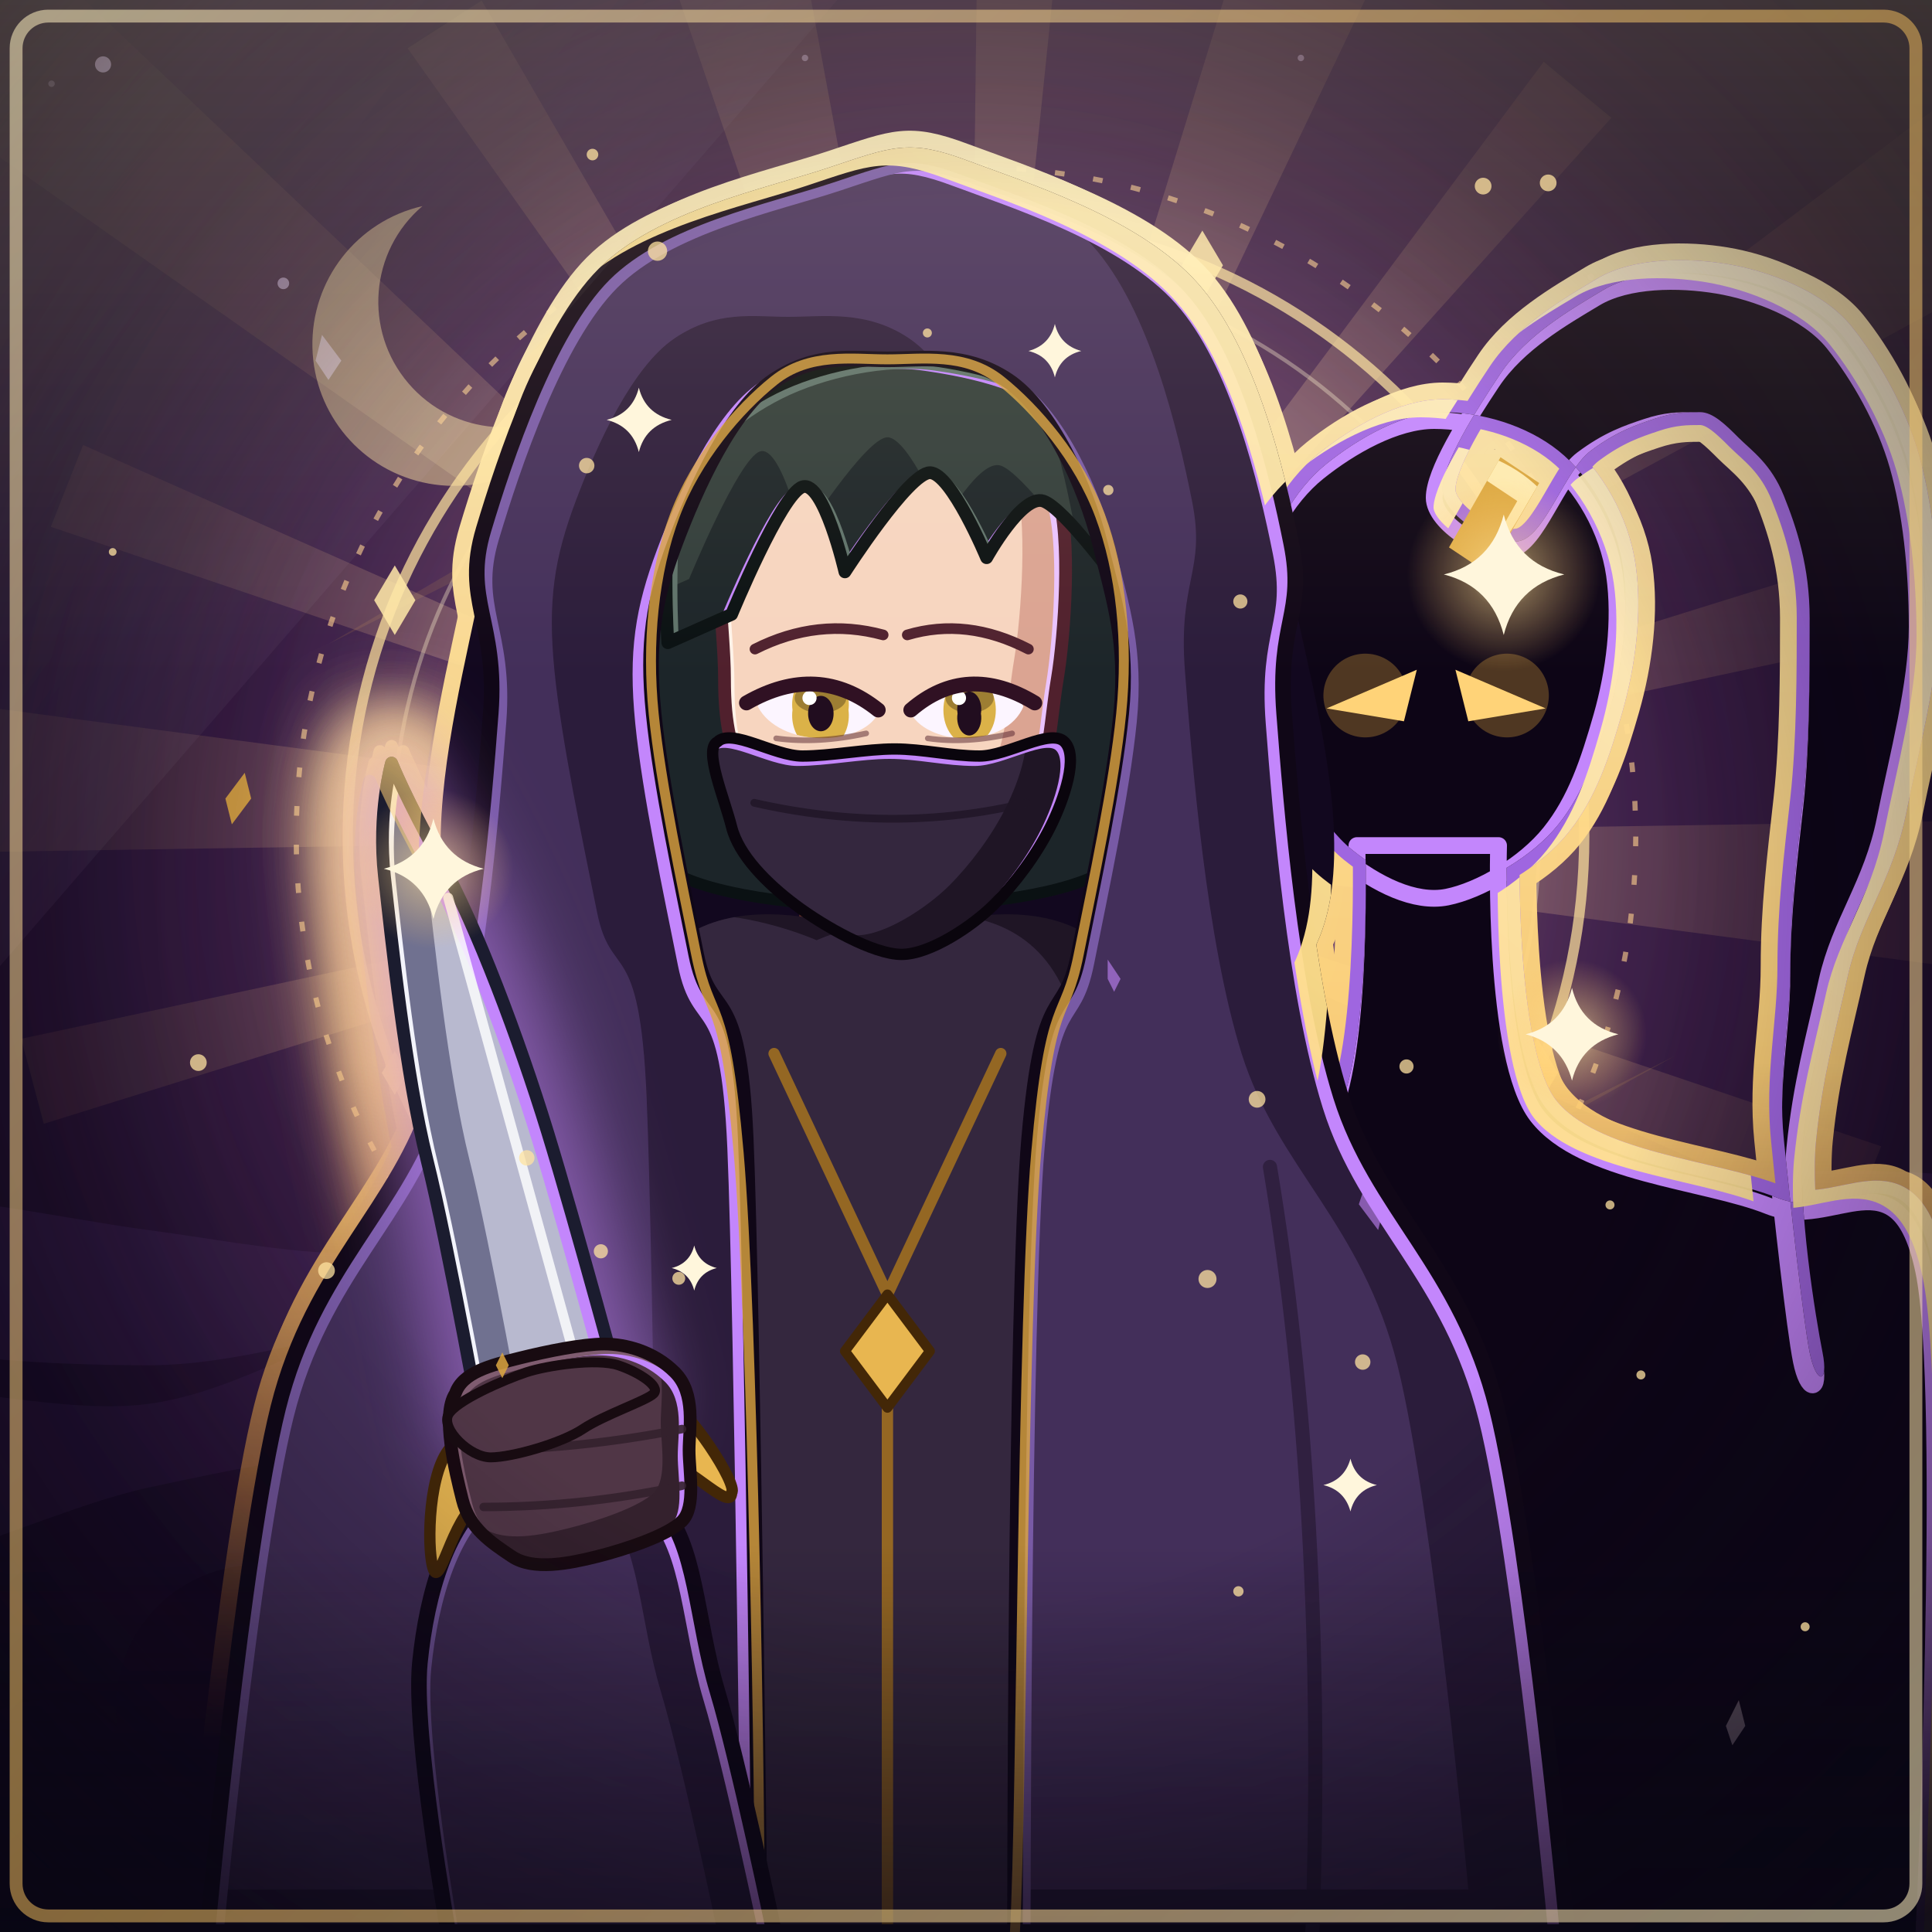
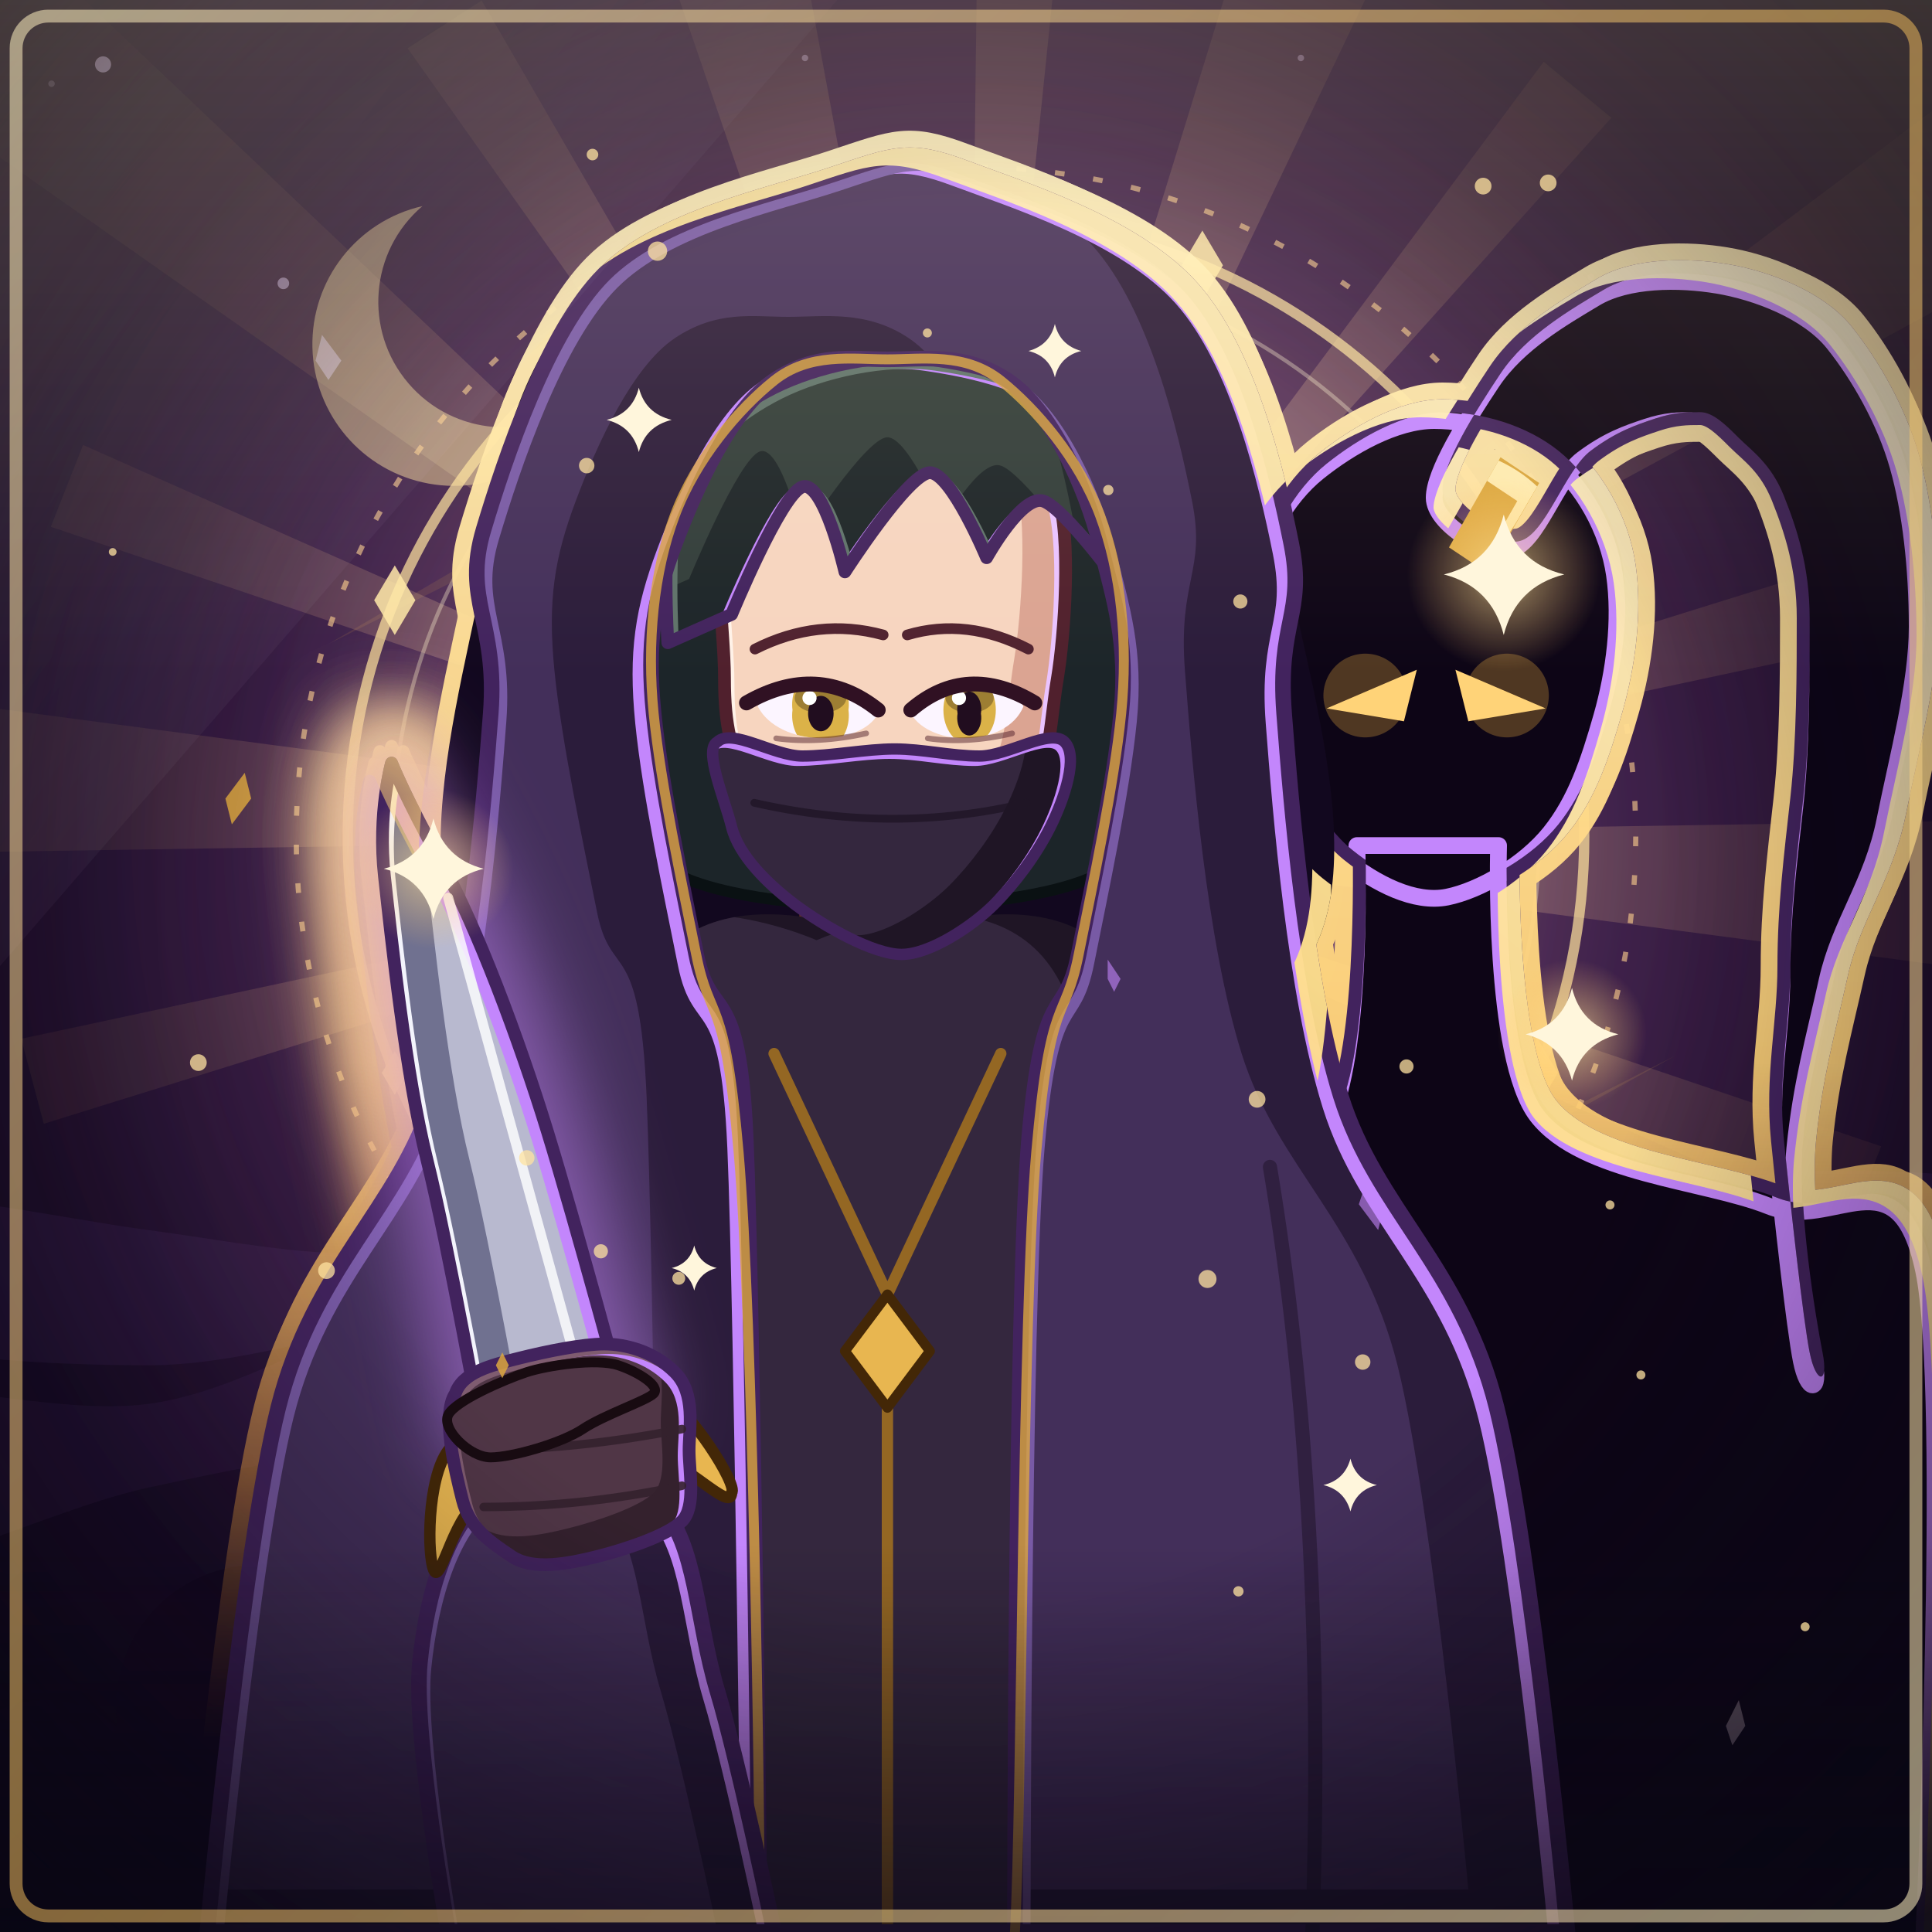
<svg xmlns="http://www.w3.org/2000/svg" viewBox="0 0 300 300">
  <defs>
    <radialGradient id="lilith_apprentice_e-bg" cx=".5" cy=".433" r=".783">
      <stop offset="0" stop-color="#43206a" />
      <stop offset=".5" stop-color="#1d0d36" />
      <stop offset="1" stop-color="#07040f" />
    </radialGradient>
    <radialGradient id="lilith_apprentice_e-halo">
      <stop offset="0" stop-color="#c084fc" stop-opacity=".36" />
      <stop offset=".4" stop-color="#c084fc" stop-opacity=".12" />
      <stop offset="1" stop-color="#c084fc" stop-opacity="0" />
    </radialGradient>
    <path id="lilith_apprentice_e-0" d="M198 112C196 105 195 97 196 90S201 76 206 72S218 64 224 64S237 66 242 70S251 81 252 88S252 103 250 110S246 123 242 128S231 137 226 138S215 136 210 132S200 119 198 112ZM176 300S179 217 184 196S203 183 208 172S212 130 212 130L234 130S233 163 240 172S266 182 276 186S296 177 300 196S300 300 300 300L176 300ZM236 84C240 83 243 73 247 70S254 66 257 65S262 64 264 64S268 66 270 68S275 72 277 77S281 88 281 96S281 115 280 124S278 141 278 150S276 167 277 177S280 205 281 210S284 215 283 210S279 187 280 177S283 160 285 151S292 136 294 126S299 105 299 96S298 78 296 71S290 57 286 52S274 44 268 43S254 42 249 45S237 52 233 58S224 72 224 76S232 85 236 84Z" />
    <clipPath id="lilith_apprentice_e-0c">
      <use href="#lilith_apprentice_e-0" />
    </clipPath>
    <path id="lilith_apprentice_e-1" d="M98 300S95 193 102 170S138 160 138 160C138 160 167 147 174 170S178 300 178 300L98 300Z" />
    <clipPath id="lilith_apprentice_e-1c">
      <use href="#lilith_apprentice_e-1" />
    </clipPath>
    <path id="lilith_apprentice_e-2" d="M115 97C113 103 115 116 115 123S116 133 118 138S123 146 127 150S136 157 140 157S147 153 150 150S157 142 159 138S161 129 162 123S164 103 162 97S155 88 149 87S134 85 128 87S117 91 115 97Z" />
    <clipPath id="lilith_apprentice_e-2c">
      <use href="#lilith_apprentice_e-2" />
    </clipPath>
    <path id="lilith_apprentice_e-eye" d="M119.7 127C122.3 121.5 133.7 121.5 136.7 128C134.1 132.8 122.7 132.8 119.7 127ZM141.3 128C143.7 121.5 154.4 121.5 157.2 127C154.8 132.8 144.1 132.8 141.3 128Z" />
    <clipPath id="lilith_apprentice_e-eyec">
      <use href="#lilith_apprentice_e-eye" />
    </clipPath>
    <path id="lilith_apprentice_e-3" d="M114 132C116 130 122 134 126 134S135 133 139 133S147 134 151 134S161 130 163 132S163 140 161 144S156 152 153 155S144 162 140 162S129 158 125 155S117 148 116 144S112 133 114 132Z" />
    <clipPath id="lilith_apprentice_e-3c">
      <use href="#lilith_apprentice_e-3" />
    </clipPath>
    <path id="lilith_apprentice_e-4" d="M107 118S106 102 108 96S116 85 122 82S137 77 144 78S160 81 164 86S171 110 171 110C171 110 163 99 160 98S152 106 152 106C152 106 147 94 144 94S132 108 132 108C132 108 129 95 126 96S116 114 116 114L107 118Z" />
    <clipPath id="lilith_apprentice_e-4c">
      <use href="#lilith_apprentice_e-4" />
    </clipPath>
    <path id="lilith_apprentice_e-5" d="M42 300S47 246 52 226S69 198 74 182S81 141 82 128S78 112 81 102S90 74 98 66S121 55 130 52S141 48 149 51S173 59 181 68S193 94 195 104S193 115 194 128S197 166 202 182S219 206 224 226S234 300 234 300L42 300ZM120 302S119 211 118 188S113 172 111 162S106 138 105 128S105 112 108 104S116 85 122 81S133 78 138 78S149 77 155 81S166 96 168 104S172 118 171 128S167 152 165 162S160 165 158 188S156 302 156 302L120 302Z" fill-rule="evenodd" clip-rule="evenodd" />
    <clipPath id="lilith_apprentice_e-5c">
      <use href="#lilith_apprentice_e-5" />
    </clipPath>
    <path id="lilith_apprentice_e-6" d="M76 300S71 272 72 262S76 242 82 238S101 235 106 240S111 256 114 266S122 300 122 300L76 300Z" />
    <clipPath id="lilith_apprentice_e-6c">
      <use href="#lilith_apprentice_e-6" />
    </clipPath>
    <filter id="lilith_apprentice_e-f" x="-50%" y="-50%" width="200%" height="200%">
      <feGaussianBlur stdDeviation="5" />
    </filter>
    <path id="lilith_apprentice_e-7" d="M101 226S94 200 90 187S80 158 75 149S68 135 68 135C68 135 66 142 67 151S70 179 73 191S81 231 81 231L101 226Z" />
    <clipPath id="lilith_apprentice_e-7c">
      <use href="#lilith_apprentice_e-7" />
    </clipPath>
    <path id="lilith_apprentice_e-8" d="M77 224C78 221 82 220 86 219S95 217 98 217S105 218 108 221S110 229 110 232S111 240 109 242S101 246 97 247S88 249 85 247S79 243 78 239S75 227 77 224Z" />
    <clipPath id="lilith_apprentice_e-8c">
      <use href="#lilith_apprentice_e-8" />
    </clipPath>
    <linearGradient id="lilith_apprentice_e-wash" x2=".7" y2=".6">
      <stop offset="0" stop-color="#e8ddff" stop-opacity=".16" />
      <stop offset="1" stop-color="#e8ddff" stop-opacity="0" />
    </linearGradient>
    <radialGradient id="lilith_apprentice_e-vig" cx=".5" cy=".467" r=".717">
      <stop offset=".5" stop-color="#070614" stop-opacity="0" />
      <stop offset=".82" stop-color="#070614" stop-opacity=".45" />
      <stop offset="1" stop-color="#070614" stop-opacity=".9" />
    </radialGradient>
    <linearGradient id="lilith_apprentice_e-fade" x2="0" y2="1">
      <stop offset="0" stop-color="#070614" stop-opacity="0" />
      <stop offset="1" stop-color="#070614" stop-opacity=".6" />
    </linearGradient>
    <radialGradient id="lilith_apprentice_e-aura" gradientUnits="userSpaceOnUse" cx="150" cy="129.9" r="168">
      <stop offset="0" stop-color="#fff6de" stop-opacity="0.78" />
      <stop offset="0.14" stop-color="#ffe2a0" stop-opacity="0.55" />
      <stop offset="0.34" stop-color="#ffc062" stop-opacity="0.24" />
      <stop offset="0.6" stop-color="#ffa040" stop-opacity="0.06" />
      <stop offset="1" stop-color="#ffa040" stop-opacity="0" />
    </radialGradient>
    <radialGradient id="lilith_apprentice_e-rayg" gradientUnits="userSpaceOnUse" cx="150" cy="129.9" r="215">
      <stop offset="0" stop-color="#fff0c0" stop-opacity="0.6" />
      <stop offset="0.25" stop-color="#ffd57a" stop-opacity="0.32" />
      <stop offset="0.6" stop-color="#ffc35a" stop-opacity="0.08" />
      <stop offset="1" stop-color="#ffc35a" stop-opacity="0" />
    </radialGradient>
    <mask id="lilith_apprentice_e-s0" mask-type="alpha" maskUnits="userSpaceOnUse" x="-20" y="-20" width="340" height="340">
      <use href="#lilith_apprentice_e-body" />
    </mask>
    <mask id="lilith_apprentice_e-s1" mask-type="alpha" maskUnits="userSpaceOnUse" x="-20" y="-20" width="340" height="340">
      <use href="#lilith_apprentice_e-body" transform="translate(-3.4 2.8)" />
    </mask>
    <mask id="lilith_apprentice_e-o" mask-type="alpha" maskUnits="userSpaceOnUse" x="-20" y="-20" width="340" height="340">
      <use href="#lilith_apprentice_e-body" transform="translate(2.6 0)" />
      <use href="#lilith_apprentice_e-body" transform="translate(1.8 1.8)" />
      <use href="#lilith_apprentice_e-body" transform="translate(0 2.6)" />
      <use href="#lilith_apprentice_e-body" transform="translate(-1.8 1.8)" />
      <use href="#lilith_apprentice_e-body" transform="translate(-2.6 0)" />
      <use href="#lilith_apprentice_e-body" transform="translate(-1.8 -1.8)" />
      <use href="#lilith_apprentice_e-body" transform="translate(0 -2.6)" />
      <use href="#lilith_apprentice_e-body" transform="translate(1.8 -1.8)" />
    </mask>
    <mask id="lilith_apprentice_e-rim" maskUnits="userSpaceOnUse" x="0" y="0" width="300" height="300">
      <rect width="300" height="300" fill="#fff" mask="url(#lilith_apprentice_e-s0)" />
      <rect width="300" height="300" fill="#000" mask="url(#lilith_apprentice_e-s1)" />
    </mask>
    <linearGradient id="lilith_apprentice_e-rimg" x1="1" y1="0" x2="0.15" y2="1">
      <stop offset="0" stop-color="#fffbe8" />
      <stop offset="0.45" stop-color="#ffe08f" />
      <stop offset="1" stop-color="#ffb44f" stop-opacity="0.55" />
    </linearGradient>
    <linearGradient id="lilith_apprentice_e-og" gradientUnits="userSpaceOnUse" x1="0" y1="0" x2="0" y2="300">
      <stop offset="0" stop-color="#fff3c6" />
      <stop offset="0.55" stop-color="#ffd27a" />
      <stop offset="0.76" stop-color="#f2a646" stop-opacity="0.55" />
      <stop offset="0.9" stop-color="#e08a2e" stop-opacity="0" />
    </linearGradient>
    <linearGradient id="lilith_apprentice_e-top" x1="0" y1="0" x2="0" y2="1">
      <stop offset="0" stop-color="#ffe3a6" stop-opacity="0.2" />
      <stop offset="0.35" stop-color="#ffd38a" stop-opacity="0" />
      <stop offset="1" stop-color="#ffd38a" stop-opacity="0" />
    </linearGradient>
    <radialGradient id="lilith_apprentice_e-glint">
      <stop offset="0" stop-color="#fff8e4" stop-opacity="0.9" />
      <stop offset="0.35" stop-color="#ffd98a" stop-opacity="0.4" />
      <stop offset="1" stop-color="#ffc56a" stop-opacity="0" />
    </radialGradient>
    <linearGradient id="lilith_apprentice_e-edge" x1="0" y1="0" x2="1" y2="1">
      <stop offset="0" stop-color="#fff0c0" />
      <stop offset="0.5" stop-color="#e9b65a" />
      <stop offset="1" stop-color="#fff0c0" />
    </linearGradient>
  </defs>
  <rect width="300" height="300" fill="url(#lilith_apprentice_e-bg)" />
  <circle cx="150" cy="130" r="150" fill="url(#lilith_apprentice_e-halo)" />
  <path d="M65.6 32A22 22 0 1 0 90.9 61.7A18 18 0 1 1 65.6 32Z" fill="#f3d79a" opacity=".5" />
  <path d="M8 13h0M247 43h0M289 93h0M63 134h0M125 9h0M119 58h0M202 9h0" stroke="#ead2ff" stroke-width="1" stroke-linecap="round" opacity=".35" />
  <path d="M44 44h0" stroke="#ead2ff" stroke-width="1.8" stroke-linecap="round" opacity=".55" />
  <path d="M16 10h0M106 82h0" stroke="#ead2ff" stroke-width="2.5" stroke-linecap="round" opacity=".8" />
  <path d="M123 116L182 86L239 54L179 83ZM51 100L107 72L161 41L104 69ZM69 265L166 216L260 164L163 213Z" fill="#d9a441" opacity=".12" />
  <path d="M-20 187C-13 184 8 189 23 191S51 196 65 194S93 179 108 176S136 174 150 178S178 195 193 197S221 194 235 191S263 183 278 182S313 183 320 185S327 193 320 196S292 201 278 203S249 211 235 212S207 211 193 209S164 201 150 199S122 196 108 197S79 203 65 205S37 212 23 212S-13 211 -20 207S-27 190 -20 187Z" fill="#7c4fc0" opacity=".1" />
  <path d="M-20 217C-13 213 8 220 23 218S51 206 65 204S93 203 108 208S136 229 150 231S178 225 193 221S221 206 235 204S263 211 278 212S313 211 320 214S327 234 320 235S292 226 278 225S249 227 235 230S207 239 193 242S164 245 150 244S122 236 108 233S79 225 65 225S37 228 23 231S-13 245 -20 243S-27 222 -20 217Z" fill="#7c4fc0" opacity=".08" />
  <path d="M-10 281a17 17 0 1 1 34 0a17 17 0 1 1 -34 0ZM18 265a22 22 0 1 1 44 0a22 22 0 1 1 -44 0ZM57 264a29 29 0 1 1 58 0a29 29 0 1 1 -58 0ZM91 267a30 30 0 1 1 60 0a30 30 0 1 1 -60 0ZM136 277a20 20 0 1 1 40 0a20 20 0 1 1 -40 0ZM154 264a32 32 0 1 1 64 0a32 32 0 1 1 -64 0ZM196 280a23 23 0 1 1 46 0a23 23 0 1 1 -46 0ZM230 265a30 30 0 1 1 60 0a30 30 0 1 1 -60 0ZM275 270a19 19 0 1 1 38 0a19 19 0 1 1 -38 0Z" fill="#100620" opacity=".85" />
  <path d="M-10 300V276H310V300Z" fill="#100620" />
  <circle cx="150" cy="129.9" r="168" fill="url(#lilith_apprentice_e-aura)" style="mix-blend-mode:screen" />
  <path d="M150 129.9L380 126.3L378 160ZM150 129.9L292.1 178L287.1 190.7ZM150 129.9L6.8 174.5L3.3 161.3ZM150 129.9L-80 133.5L-78 99.8ZM150 129.9L7.9 81.8L12.9 69.1ZM150 129.9L-38.2 -2.4L-16.8 -28.4ZM150 129.9L63.3 7.5L74.8 0.1ZM150 129.9L75.5 -87.7L108.1 -96.3ZM150 129.9L151.9 -20.1L165.4 -19.3ZM150 129.9L217.7 -89.9L249 -77.7ZM150 129.9L239.7 9.6L250.2 18.3ZM150 129.9L333.9 -8.2L352.1 20.2ZM150 129.9L293.2 85.3L296.7 98.5Z" fill="url(#lilith_apprentice_e-rayg)" style="mix-blend-mode:screen" />
  <circle cx="150" cy="129.9" r="96" fill="none" stroke="#ffe2a0" stroke-width="1.6" opacity=".7" />
  <circle cx="150" cy="129.9" r="104" fill="none" stroke="#ffd091" stroke-width=".8" stroke-dasharray="1.5 4.5" opacity=".6" />
  <circle cx="150" cy="129.9" r="89" fill="none" stroke="#fff3d0" stroke-width=".6" opacity=".35" />
  <path d="M238.7 161.2L241.9 166.6L238.7 172L235.5 166.6ZM186.7 215.2L188.7 218.6L186.7 222L184.7 218.6ZM113.3 213.2L116.5 218.6L113.3 224L110.1 218.6ZM61.3 163.2L63.3 166.6L61.3 170L59.3 166.6ZM61.3 87.8L64.5 93.2L61.3 98.6L58.1 93.2ZM113.3 37.8L115.3 41.2L113.3 44.6L111.3 41.2ZM186.7 35.8L189.9 41.2L186.7 46.6L183.5 41.2ZM238.7 89.8L240.7 93.2L238.7 96.6L236.7 93.2Z" fill="#ffe7a8" opacity=".85" />
  <rect x="-10" y="-10" width="320" height="320" fill="url(#lilith_apprentice_e-og)" mask="url(#lilith_apprentice_e-o)" opacity=".95" />
  <g id="lilith_apprentice_e-body" stroke-linejoin="round" stroke-linecap="round">
-     <use href="#lilith_apprentice_e-0" fill="none" stroke="#9a64e0" stroke-width="4" />
+     <use href="#lilith_apprentice_e-0" fill="none" stroke="#3c2160" stroke-width="4" />
    <g clip-path="url(#lilith_apprentice_e-0c)">
      <rect width="300" height="300" fill="#0b0517" />
      <use href="#lilith_apprentice_e-0" fill="none" stroke="#c084fc" stroke-width="2.6" transform="translate(-1.3 1.3)" />
    </g>
    <path d="M225 85L233 71L239 75L231 89Z" fill="#d9a441" />
    <path d="M212 108h0M234 108h0" stroke="#d9a441" stroke-width="13" stroke-linecap="round" opacity=".3" />
    <path d="M206 110L220 104L218 112ZM240 110L226 104L228 112Z" fill="#ffd27a" />
    <g transform="matrix(1.1 0 0 1.1 -14 -30)">
      <path d="M84 168C66 157 80 119 82 102S89 74 99 66S125 53 138 53S170 60 179 68S192 87 194 104S210 157 192 168S103 179 84 168Z" fill="#0f0820" />
      <path d="M127 140L149 140L150 166L126 166Z" fill="#d9a294" stroke="#5a2c2a" stroke-width="1.6" />
      <g clip-path="url(#lilith_apprentice_e-1c)">
        <rect width="300" height="300" fill="#1a1426" />
        <use href="#lilith_apprentice_e-1" fill="#2e2540" transform="translate(-10 0)" />
      </g>
      <path d="M122 176L138 210L154 176M138 210V300" fill="none" stroke="#a0701f" stroke-width="1.6" opacity=".85" />
      <path d="M138 210L144 218L138 226L132 218Z" fill="#e6b452" stroke="#3d2508" stroke-width="1.4" />
      <path d="M107 150C96 143 103 121 104 110S106 90 112 84S129 76 138 76S158 78 164 84S171 99 172 110S180 143 169 150S118 157 107 150Z" fill="#18232a" stroke="#081014" stroke-width="1.6" />
      <g clip-path="url(#lilith_apprentice_e-2c)">
        <rect width="300" height="300" fill="#d9a294" />
        <use href="#lilith_apprentice_e-2" fill="#f6d4c0" transform="translate(-6.1 -2.7)" />
        <use href="#lilith_apprentice_e-2" fill="none" stroke="#e9c2ff" stroke-width="1.6" transform="translate(-.8 .8)" />
        <use href="#lilith_apprentice_e-2" fill="none" stroke="#fff1e8" stroke-width="1.4" transform="translate(.7 .7)" />
      </g>
      <use href="#lilith_apprentice_e-2" fill="none" stroke="#4a1e2e" stroke-width="1.8" />
      <path d="M119.3 118.9Q128.2 114.4 137.4 116.9M140.8 116.9Q149.2 114.4 157.9 118.9" fill="none" stroke="#4a2030" stroke-width="1.5" />
      <use href="#lilith_apprentice_e-eye" fill="#fbf4ff" />
      <g clip-path="url(#lilith_apprentice_e-eyec)">
        <path d="M124.6 127.5a4 4.9 0 1 0 7.9 0a4 4.9 0 1 0 -7.9 0ZM145.9 127.5a3.7 4.9 0 1 0 7.4 0a3.7 4.9 0 1 0 -7.4 0Z" fill="#d9b04a" />
        <path d="M124.9 125.8a3.6 2.1 0 1 0 7.3 0a3.6 2.1 0 1 0 -7.3 0ZM146.2 125.8a3.4 2.1 0 1 0 6.8 0a3.4 2.1 0 1 0 -6.8 0Z" opacity=".3" />
        <path d="M126.8 128a1.8 2.5 0 1 0 3.6 0a1.8 2.5 0 1 0 -3.6 0ZM147.9 128a1.7 2.5 0 1 0 3.3 0a1.7 2.5 0 1 0 -3.3 0Z" fill="#1c0c20" />
        <path d="M126 125.8a1 1 0 1 0 2 0a1 1 0 1 0 -2 0ZM147.1 125.8a1 1 0 1 0 2 0a1 1 0 1 0 -2 0Z" fill="#fff" />
      </g>
      <path d="M136.7 127.5Q128.2 120.7 118.1 126.5M141.3 127.5Q149.2 120.7 158.8 126.5" fill="none" stroke="#2a1024" stroke-width="2.1" />
      <path d="M122.3 131.5Q128.2 132.3 135 130.8M143.7 131.5Q149.2 132.3 155.6 130.8" fill="none" stroke="#4a1e2e" stroke-width=".8" opacity=".5" />
      <g clip-path="url(#lilith_apprentice_e-3c)">
        <rect width="300" height="300" fill="#1a1426" />
        <use href="#lilith_apprentice_e-3" fill="#2e2540" transform="translate(-6.3 -2.7)" />
        <use href="#lilith_apprentice_e-3" fill="none" stroke="#c084fc" stroke-width="1.4" transform="translate(-.7 .7)" />
      </g>
-       <use href="#lilith_apprentice_e-3" fill="none" stroke="#08050e" stroke-width="1.6" />
+       <use href="#lilith_apprentice_e-3" fill="none" stroke="#3c2160" stroke-width="1.6" />
      <path d="M119.2 140.6Q139 145.1 157.7 140.6" fill="none" stroke="#1a1426" stroke-width="1.1" opacity=".8" />
      <g clip-path="url(#lilith_apprentice_e-4c)">
        <rect width="300" height="300" fill="#18232a" />
        <use href="#lilith_apprentice_e-4" fill="#2b3b3c" transform="translate(-6 -5)" />
        <use href="#lilith_apprentice_e-4" fill="none" stroke="#c084fc" stroke-width="1.6" transform="translate(-.8 .8)" />
        <use href="#lilith_apprentice_e-4" fill="none" stroke="#58706c" stroke-width="1.6" transform="translate(.8 .8)" />
      </g>
-       <use href="#lilith_apprentice_e-4" fill="none" stroke="#081014" stroke-width="1.8" />
+       <use href="#lilith_apprentice_e-4" fill="none" stroke="#3c2160" stroke-width="1.8" />
      <g clip-path="url(#lilith_apprentice_e-5c)">
        <rect width="300" height="300" fill="#251a3c" />
        <use href="#lilith_apprentice_e-5" fill="#3d2d5c" transform="translate(-14 -6)" />
        <use href="#lilith_apprentice_e-5" fill="none" stroke="#c084fc" stroke-width="2.6" transform="translate(-1.3 1.3)" />
        <use href="#lilith_apprentice_e-5" fill="none" stroke="#7258a6" stroke-width="2.2" transform="translate(1.1 1.1)" />
      </g>
-       <use href="#lilith_apprentice_e-5" fill="none" stroke="#0d0718" stroke-width="2.2" />
+       <use href="#lilith_apprentice_e-5" fill="none" stroke="#3c2160" stroke-width="2.2" />
      <path d="M120 300C120 282 119 213 117 190S113 172 111 162S106 138 105 128S105 108 108 100S117 85 122 81S133 78 138 78S149 77 154 81S165 92 168 100S172 118 171 128S167 152 165 162S161 167 159 190S157 282 156 300" fill="none" stroke="#d9a441" stroke-width="1.4" opacity=".8" />
      <path d="M86 190Q78 240 82 300M192 192Q200 240 198 300" fill="none" stroke="#251a3c" stroke-width="2" opacity=".8" />
      <g clip-path="url(#lilith_apprentice_e-6c)">
        <rect width="300" height="300" fill="#251a3c" />
        <use href="#lilith_apprentice_e-6" fill="#3d2d5c" transform="translate(-8 0)" />
        <use href="#lilith_apprentice_e-6" fill="none" stroke="#c084fc" stroke-width="2" transform="translate(-1 1)" />
        <use href="#lilith_apprentice_e-6" fill="none" stroke="#7258a6" stroke-width="1.6" transform="translate(.8 .8)" />
      </g>
-       <use href="#lilith_apprentice_e-6" fill="none" stroke="#0d0718" stroke-width="2.2" />
+       <use href="#lilith_apprentice_e-6" fill="none" stroke="#3c2160" stroke-width="2.2" />
      <path d="M101 226S94 200 90 187S80 158 75 149S68 135 68 135C68 135 66 142 67 151S70 179 73 191S81 231 81 231L101 226Z" fill="#c084fc" stroke="#c084fc" stroke-width="10" opacity=".5" filter="url(#lilith_apprentice_e-f)" />
      <g clip-path="url(#lilith_apprentice_e-7c)">
        <rect width="300" height="300" fill="#6a6f92" />
        <use href="#lilith_apprentice_e-7" fill="#b4b8d0" transform="translate(6 0)" />
        <use href="#lilith_apprentice_e-7" fill="none" stroke="#c084fc" stroke-width="2.2" transform="translate(-1.1 1.1)" />
        <use href="#lilith_apprentice_e-7" fill="none" stroke="#f2f3fc" stroke-width="1.6" transform="translate(.8 .8)" />
      </g>
-       <use href="#lilith_apprentice_e-7" fill="none" stroke="#171a30" stroke-width="1.8" />
+       <use href="#lilith_apprentice_e-7" fill="none" stroke="#3c2160" stroke-width="1.8" />
      <path d="M95 223L76 154" fill="none" stroke="#fff" stroke-width="1.4" opacity=".8" />
      <path d="M116 238C116 241 109 233 105 233S94 240 94 240C94 240 85 238 81 239S75 251 74 249S73 236 76 232S90 225 90 225C90 225 102 222 106 224S117 237 116 238Z" fill="#e6b452" stroke="#3d2508" stroke-width="1.6" />
      <g clip-path="url(#lilith_apprentice_e-8c)">
        <rect width="300" height="300" fill="#2e1f2e" />
        <use href="#lilith_apprentice_e-8" fill="#4a3448" transform="translate(-4 -4)" />
        <use href="#lilith_apprentice_e-8" fill="none" stroke="#c084fc" stroke-width="1.6" transform="translate(-.8 .8)" />
        <use href="#lilith_apprentice_e-8" fill="none" stroke="#7a5a72" stroke-width="1.4" transform="translate(.7 .7)" />
      </g>
-       <use href="#lilith_apprentice_e-8" fill="none" stroke="#140a12" stroke-width="1.8" />
+       <use href="#lilith_apprentice_e-8" fill="none" stroke="#3c2160" stroke-width="1.8" />
      <path d="M79 232Q94 232 109 229M81 240Q95 240 109 237" fill="none" stroke="#2e1f2e" stroke-width="1.2" opacity=".9" />
      <path d="M76 227C77 225 84 222 87 221S97 219 100 220S106 223 105 224S98 227 95 229S85 233 82 233S75 229 76 227Z" fill="#4a3448" stroke="#140a12" stroke-width="1.4" />
    </g>
  </g>
  <rect width="300" height="300" fill="url(#lilith_apprentice_e-rimg)" mask="url(#lilith_apprentice_e-rim)" opacity=".95" />
  <path d="M38 120L39 124L36 128L35 124ZM78 210L79 212L78 214L77 212Z" fill="#d9a441" opacity=".85" />
  <path d="M212 184L215 187L214 191L211 187ZM172 149L174 152L173 154L172 152Z" fill="#c084fc" opacity=".6" />
  <path d="M270 264L271 268L269 271L268 268ZM50 52L53 56L51 59L49 56Z" fill="#f3e2ff" opacity=".45" />
  <path d="M0 0H130L0 150Z" fill="url(#lilith_apprentice_e-wash)" />
  <rect width="300" height="300" fill="url(#lilith_apprentice_e-vig)" />
  <rect y="240" width="300" height="60" fill="url(#lilith_apprentice_e-fade)" />
  <rect width="300" height="300" fill="#ffb15e" opacity=".1" style="mix-blend-mode:soft-light" />
  <rect width="300" height="300" fill="url(#lilith_apprentice_e-top)" style="mix-blend-mode:screen" />
  <circle cx="244.1" cy="160.6" r="11.6" fill="url(#lilith_apprentice_e-glint)" />
  <circle cx="67.3" cy="134.9" r="12.4" fill="url(#lilith_apprentice_e-glint)" />
  <circle cx="233.5" cy="89.2" r="15" fill="url(#lilith_apprentice_e-glint)" />
  <path d="M104.4 198.5a1 1 0 1 0 2 0a1 1 0 1 0 -2 0ZM191.5 93.4a1.1 1.1 0 1 0 2.2 0a1.1 1.1 0 1 0 -2.2 0ZM249.3 187.1a0.7 0.7 0 1 0 1.4 0a0.7 0.7 0 1 0 -1.4 0ZM210.4 211.5a1.2 1.2 0 1 0 2.4 0a1.2 1.2 0 1 0 -2.4 0ZM49.4 197.3a1.3 1.3 0 1 0 2.6 0a1.3 1.3 0 1 0 -2.6 0ZM89.9 72.3a1.2 1.2 0 1 0 2.4 0a1.2 1.2 0 1 0 -2.4 0ZM29.5 165a1.3 1.3 0 1 0 2.6 0a1.3 1.3 0 1 0 -2.6 0ZM279.6 252.6a0.7 0.7 0 1 0 1.4 0a0.7 0.7 0 1 0 -1.4 0ZM191.5 247.1a0.8 0.8 0 1 0 1.6 0a0.8 0.8 0 1 0 -1.6 0ZM186.1 198.6a1.4 1.4 0 1 0 2.8 0a1.4 1.4 0 1 0 -2.8 0ZM80.6 179.8a1.2 1.2 0 1 0 2.4 0a1.2 1.2 0 1 0 -2.4 0ZM143.3 51.7a0.7 0.7 0 1 0 1.4 0a0.7 0.7 0 1 0 -1.4 0ZM91.1 24a0.9 0.9 0 1 0 1.8 0a0.9 0.9 0 1 0 -1.8 0ZM239.1 28.4a1.3 1.3 0 1 0 2.6 0a1.3 1.3 0 1 0 -2.6 0ZM16.9 85.7a0.6 0.6 0 1 0 1.2 0a0.6 0.6 0 1 0 -1.2 0ZM100.6 39a1.5 1.5 0 1 0 3 0a1.5 1.5 0 1 0 -3 0ZM193.9 170.7a1.3 1.3 0 1 0 2.6 0a1.3 1.3 0 1 0 -2.6 0ZM92.2 194.3a1.1 1.1 0 1 0 2.2 0a1.1 1.1 0 1 0 -2.2 0ZM217.3 165.6a1.1 1.1 0 1 0 2.2 0a1.1 1.1 0 1 0 -2.2 0ZM235 91.1a1.1 1.1 0 1 0 2.2 0a1.1 1.1 0 1 0 -2.2 0ZM171.3 76.1a0.8 0.8 0 1 0 1.6 0a0.8 0.8 0 1 0 -1.6 0ZM229 28.9a1.3 1.3 0 1 0 2.6 0a1.3 1.3 0 1 0 -2.6 0ZM254.1 213.5a0.7 0.7 0 1 0 1.4 0a0.7 0.7 0 1 0 -1.4 0Z" fill="#ffe3a0" opacity=".75" />
  <path d="M244.1 153.4Q245.5 159.2 251.3 160.6Q245.5 162.1 244.1 167.8Q242.6 162.1 236.9 160.6Q242.6 159.2 244.1 153.4ZM209.7 226.5Q210.5 229.8 213.8 230.6Q210.5 231.4 209.7 234.7Q208.8 231.4 205.5 230.6Q208.8 229.8 209.7 226.5ZM107.8 193.4Q108.5 196.2 111.3 196.9Q108.5 197.6 107.8 200.4Q107.1 197.6 104.3 196.9Q107.1 196.2 107.8 193.4ZM67.3 127.1Q68.9 133.3 75.1 134.9Q68.9 136.4 67.3 142.7Q65.8 136.4 59.6 134.9Q65.8 133.3 67.3 127.1ZM99.2 60.2Q100.2 64.2 104.3 65.2Q100.2 66.2 99.2 70.2Q98.2 66.2 94.2 65.2Q98.2 64.2 99.2 60.2ZM163.8 50.3Q164.6 53.6 167.9 54.5Q164.6 55.3 163.8 58.6Q163 55.3 159.7 54.5Q163 53.6 163.8 50.3ZM233.5 79.9Q235.4 87.4 242.9 89.2Q235.4 91.1 233.5 98.6Q231.6 91.1 224.2 89.2Q231.6 87.4 233.5 79.9Z" fill="#fff6dc" />
  <rect x="2.5" y="2.5" width="295" height="295" rx="5" fill="none" stroke="url(#lilith_apprentice_e-edge)" stroke-width="2" opacity=".55" />
</svg>
